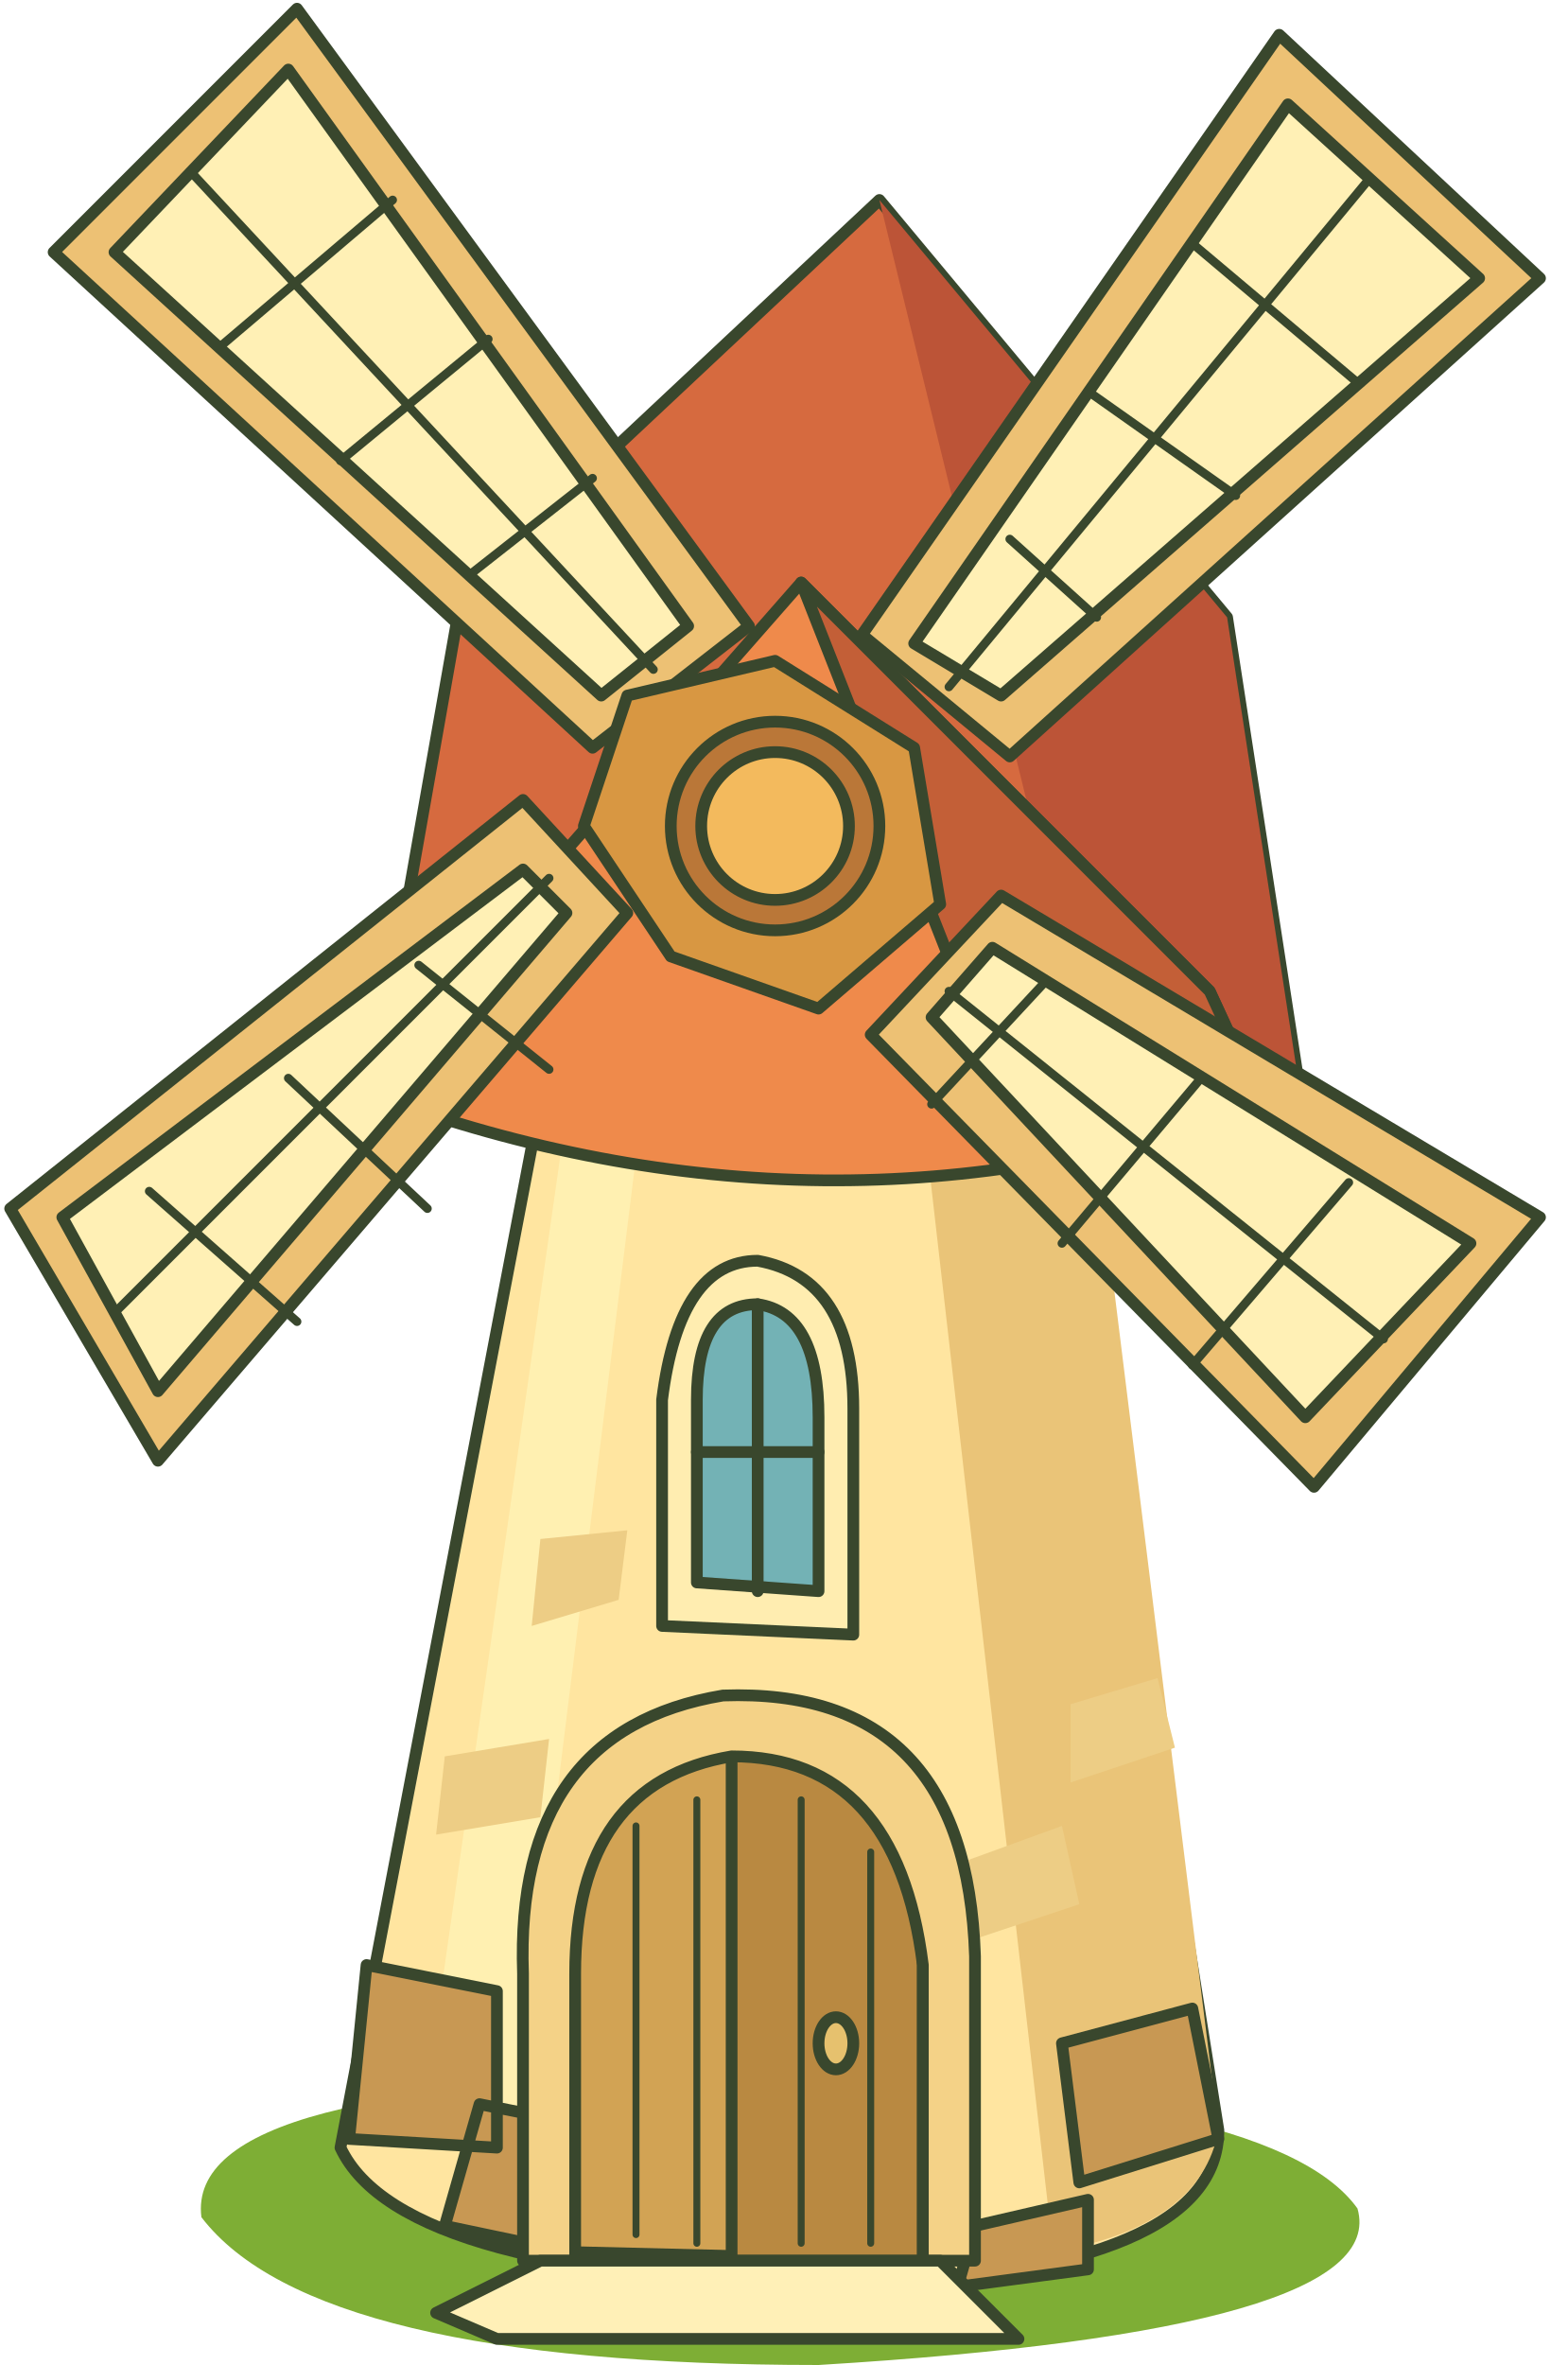
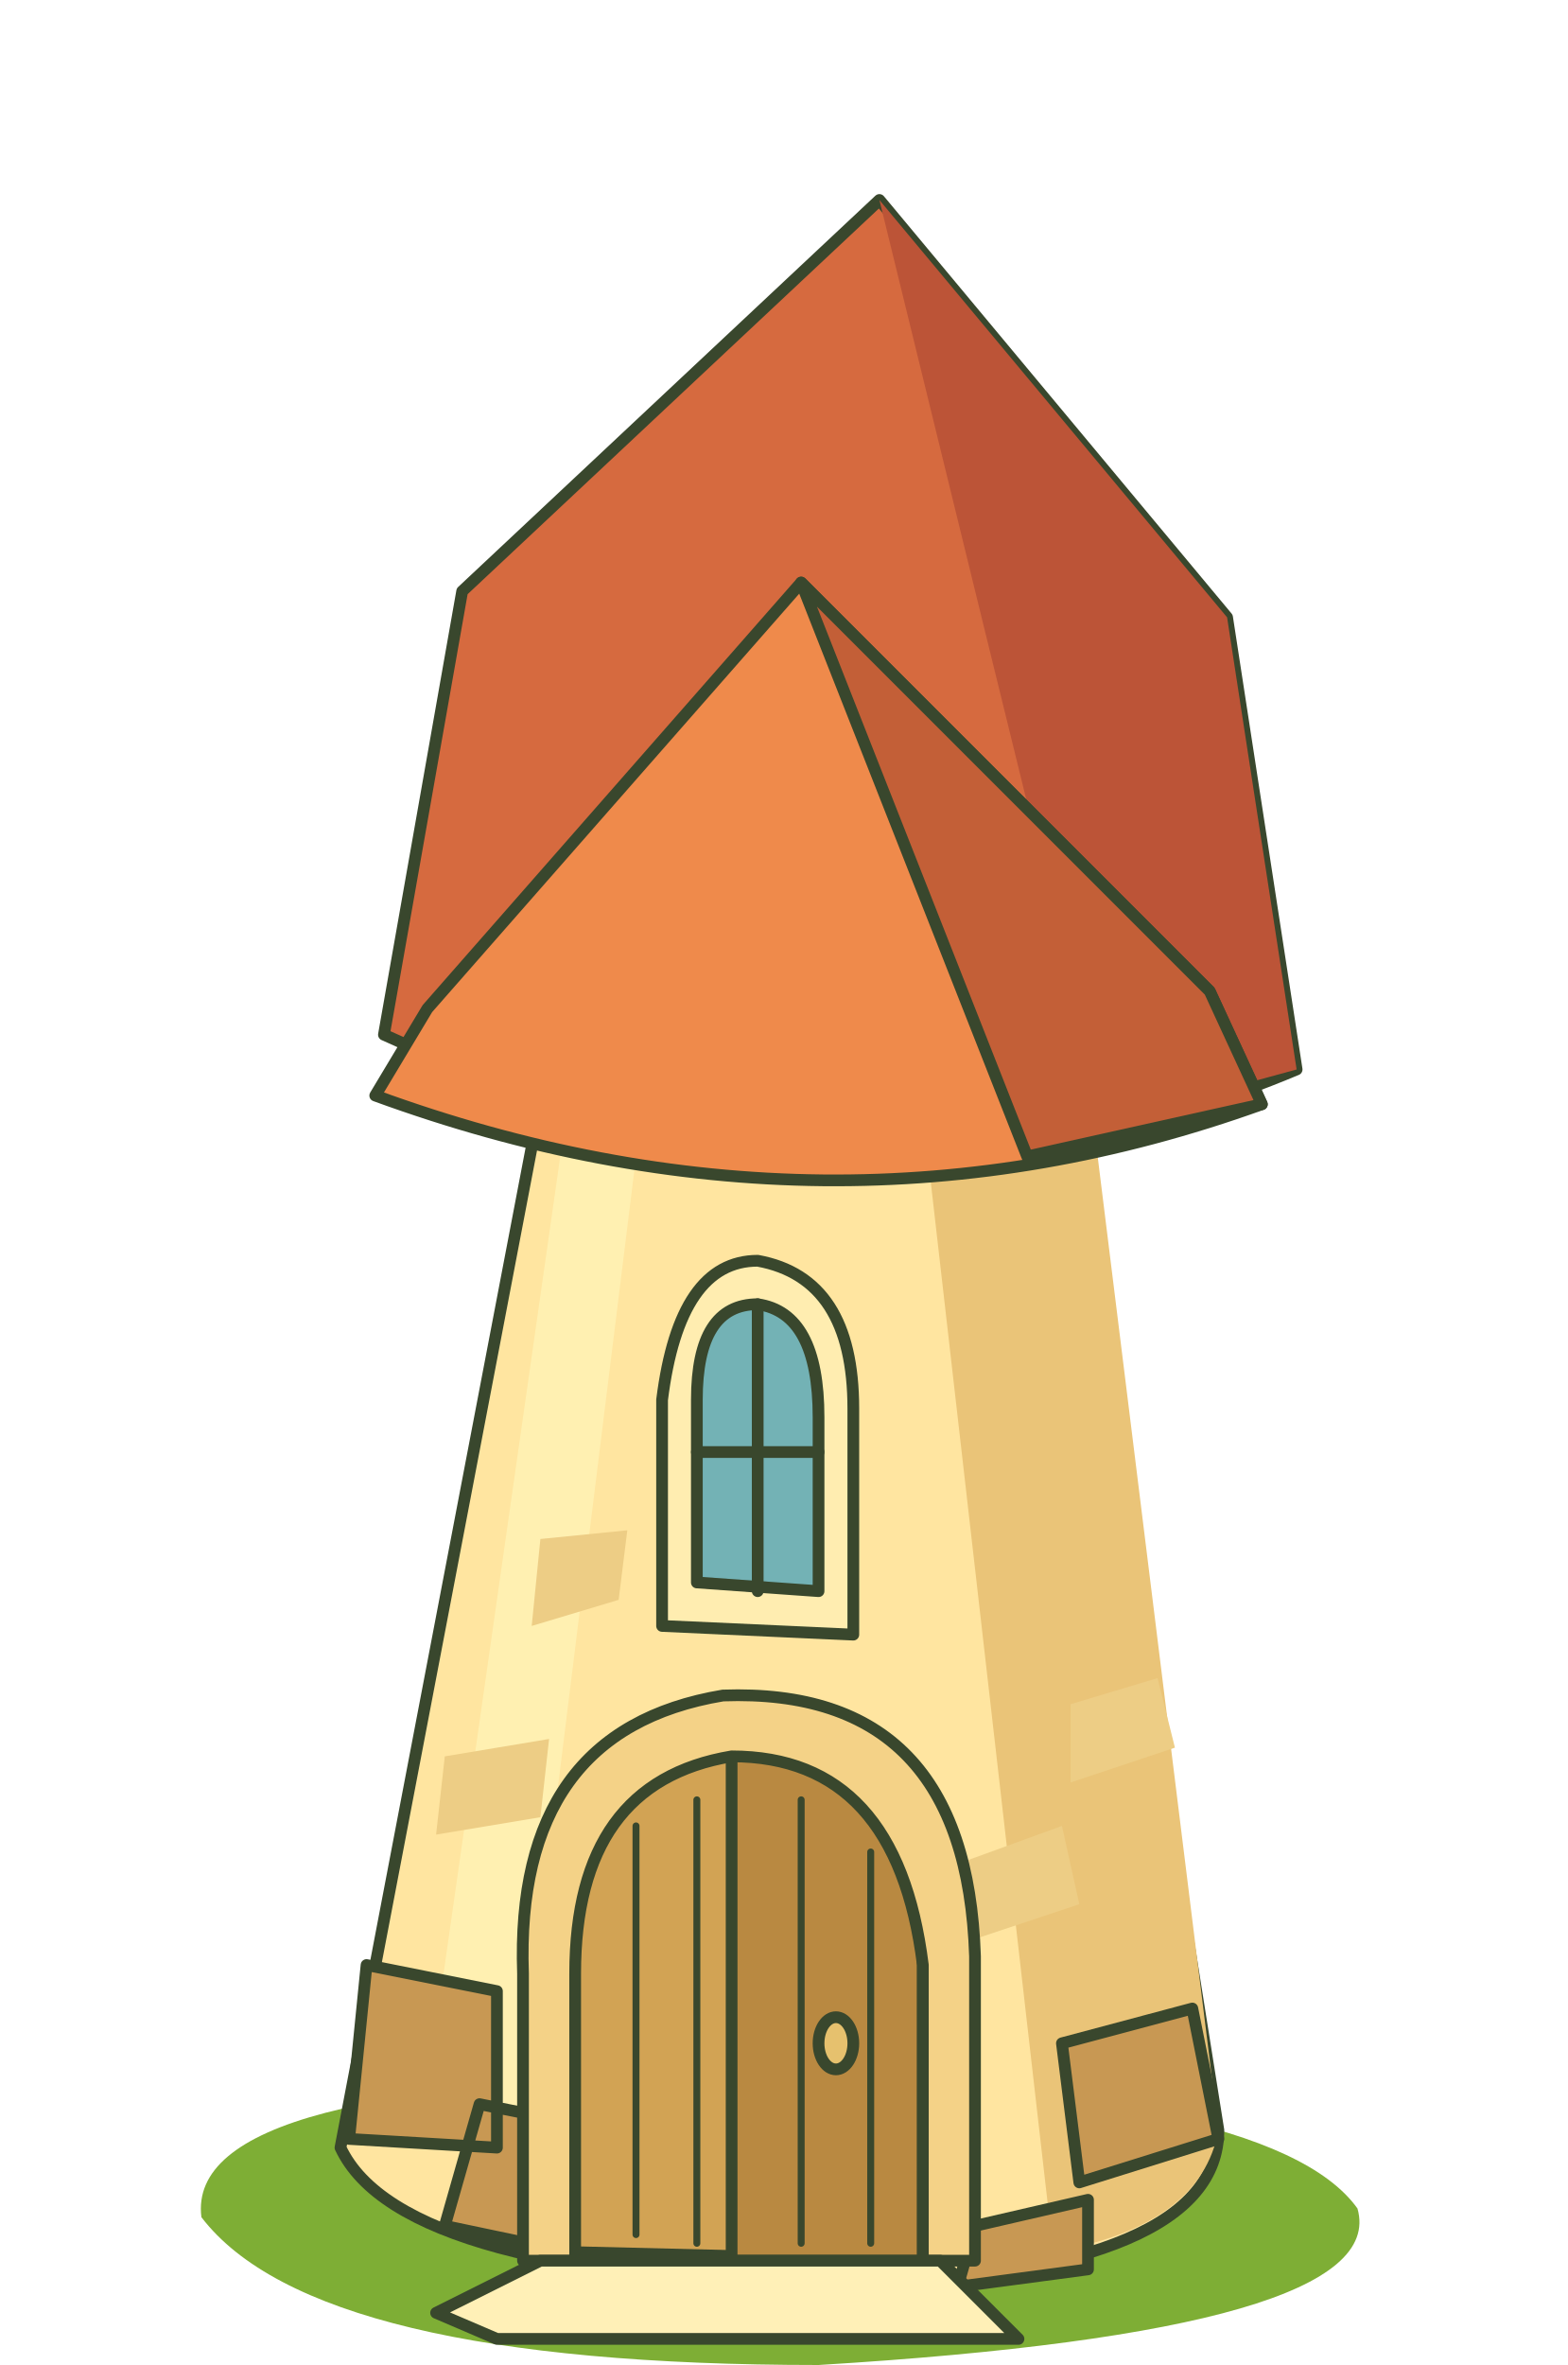
<svg xmlns="http://www.w3.org/2000/svg" width="242" height="365" viewBox="0 0 180 272">
  <g stroke="#39472d" stroke-width="1.35" stroke-linejoin="round" stroke-linecap="round">
    <path fill="#7eae35" stroke="none" d="M23 255Q21 239 84 239Q146 240 156 254Q160 268 94 272Q36 272 23 255Z" />
    <path fill="#ffe5a0" d="M65 111Q91 101 119 113L140 245Q140 261 98 263Q46 262 39 247Z" />
    <path fill="#eac478" stroke="none" d="M112 116L124 116L140 245Q138 256 121 259L106 128Z" />
    <path fill="#fff0b1" stroke="none" d="M65 128L74 125L59 246L48 247Z" />
    <path fill="#c89853" d="M42 226L57 229V247L40 246ZM55 242L70 245V260L51 256ZM122 235L137 231L140 246L124 251ZM112 256L125 253V261L110 263Z" />
    <path fill="#edcd85" stroke="none" d="M51 202L63 200L62 209L50 211ZM123 196L133 193L135 201L123 205ZM111 214L122 210L124 219L112 223ZM62 177L72 176L71 184L61 187Z" />
    <path fill="#ffedb0" d="M76 161Q78 145 87 145Q98 147 98 162V188L76 187Z" />
    <path fill="#73b2b5" d="M80 161Q80 150 87 150Q94 151 94 163V183L80 182Z" />
    <path fill="none" d="M87 150V183M80 167H94" />
    <path fill="#d2a354" d="M65 226Q65 204 84 201Q105 201 106 226V260L65 259Z" />
    <path fill="#b98941" d="M84 201Q105 201 106 226V260H84Z" />
    <path fill="none" stroke-width=".8" d="M73 210V257M80 207V258M92 207V258M100 213V258" />
    <path fill="#f4d287" d="M60 227Q59 199 83 195Q111 194 112 225V260H106V226Q103 202 84 202Q66 205 66 227V260H60Z" />
    <ellipse fill="#e6c16e" cx="96" cy="235" rx="2" ry="3" />
    <path fill="#fff0b7" d="M62 260H108L117 269H57L50 266Z" />
    <path fill="#d66a3f" d="M44 119L53 68L101 23L141 71L149 123Q99 144 44 119Z" />
    <path fill="#bc5437" stroke="none" d="M101 23L141 71L149 123L127 129L113 72Z" />
    <path fill="#ef8a4b" d="M49 116L92 67L139 114L145 127Q95 145 43 126Z" />
    <path fill="#c35f37" d="M92 67L139 114L145 127L118 133Z" />
-     <path fill="#edc174" d="M68 86L6 29L34 1L86 72Z" />
-     <path fill="#fff0b5" d="M69 80L13 29L33 8L79 72Z" />
-     <path fill="#edc174" d="M99 73L147 4L177 32L116 87Z" />
-     <path fill="#fff0b5" d="M105 74L148 12L170 32L115 80Z" />
-     <path fill="#edc174" d="M115 103L177 140L151 171L100 119Z" />
-     <path fill="#fff0b5" d="M114 109L169 143L150 163L107 117Z" />
-     <path fill="#edc174" d="M72 105L18 168L1 139L60 92Z" />
-     <path fill="#fff0b5" d="M65 105L18 160L7 140L60 100Z" />
-     <path fill="none" stroke="#39472d" stroke-width="1" d="M22 20L75 77M25 40L45 23M39 53L56 39M54 66L68 55M157 21L109 79M137 28L156 44M125 45L142 57M116 62L126 71M109 114L159 154M120 113L107 127M138 124L122 143M155 136L137 157M63 101L13 151M48 111L63 123M33 124L49 139M17 137L34 152" />
-     <path fill="#d89742" d="M72 80L89 76L105 86L108 104L94 116L77 110L67 95Z" />
-     <circle fill="#ba7738" cx="89" cy="95" r="12" />
-     <circle fill="#f3ba5d" cx="89" cy="95" r="8.5" />
  </g>
</svg>
